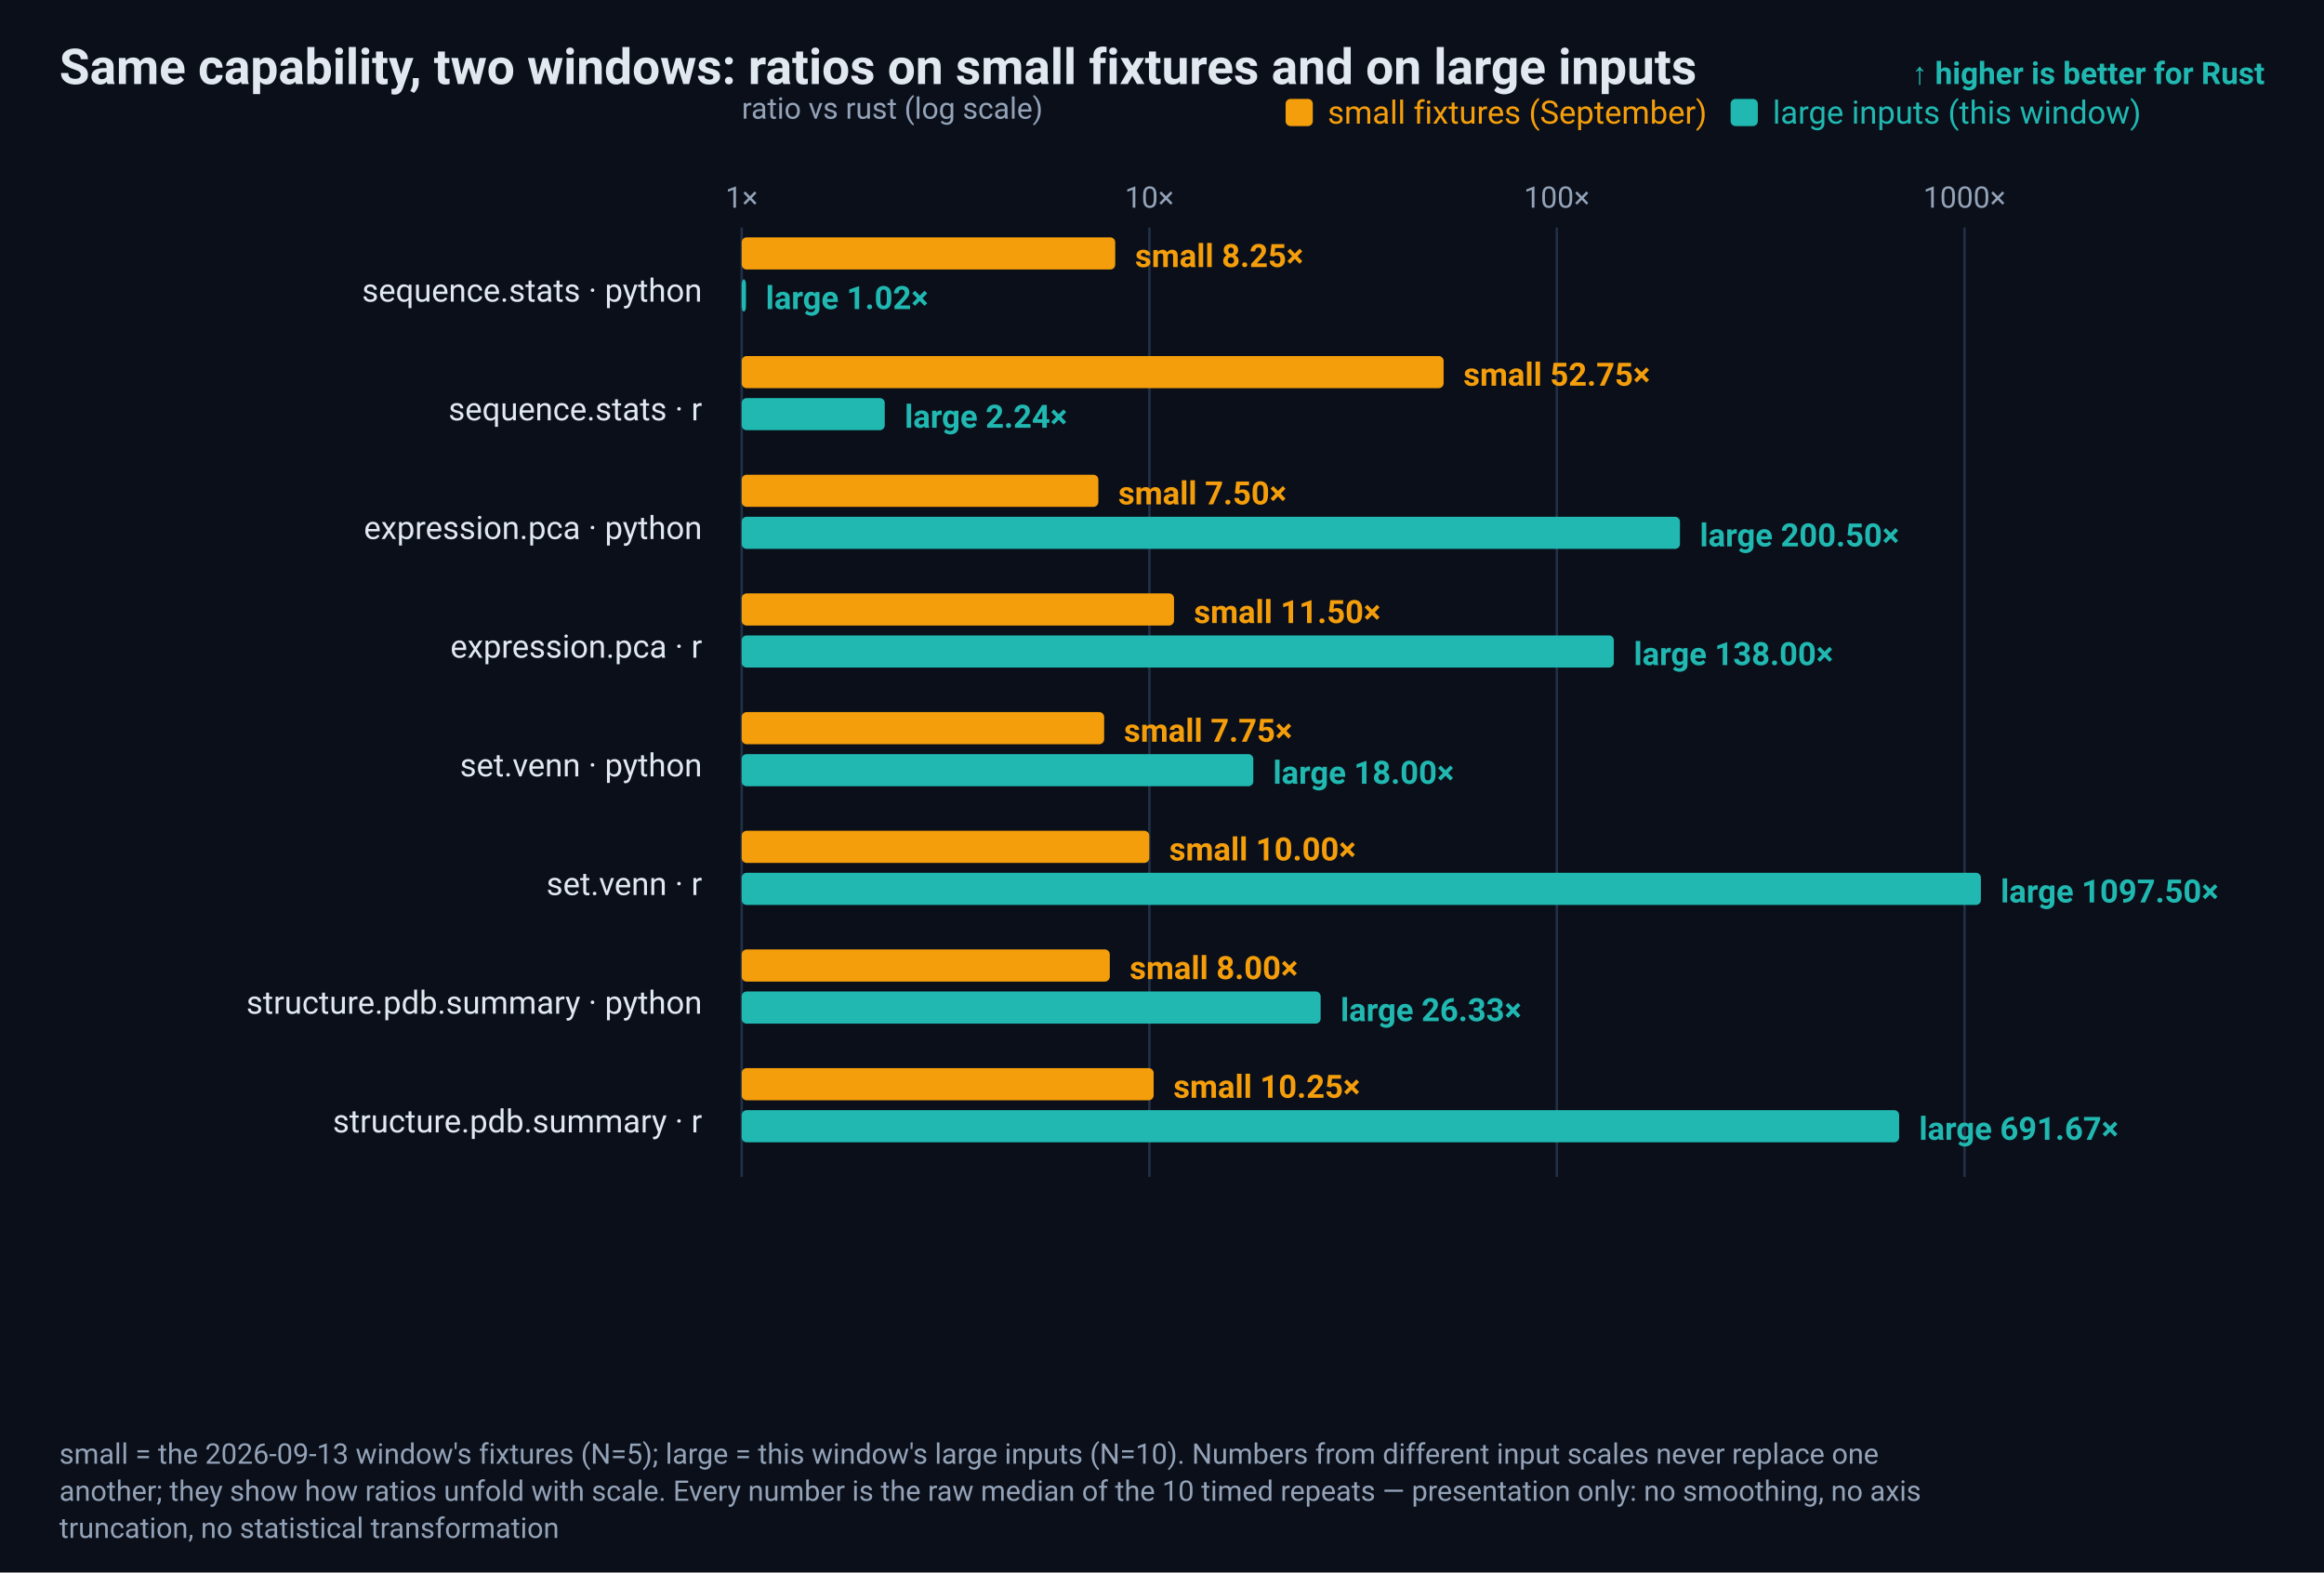
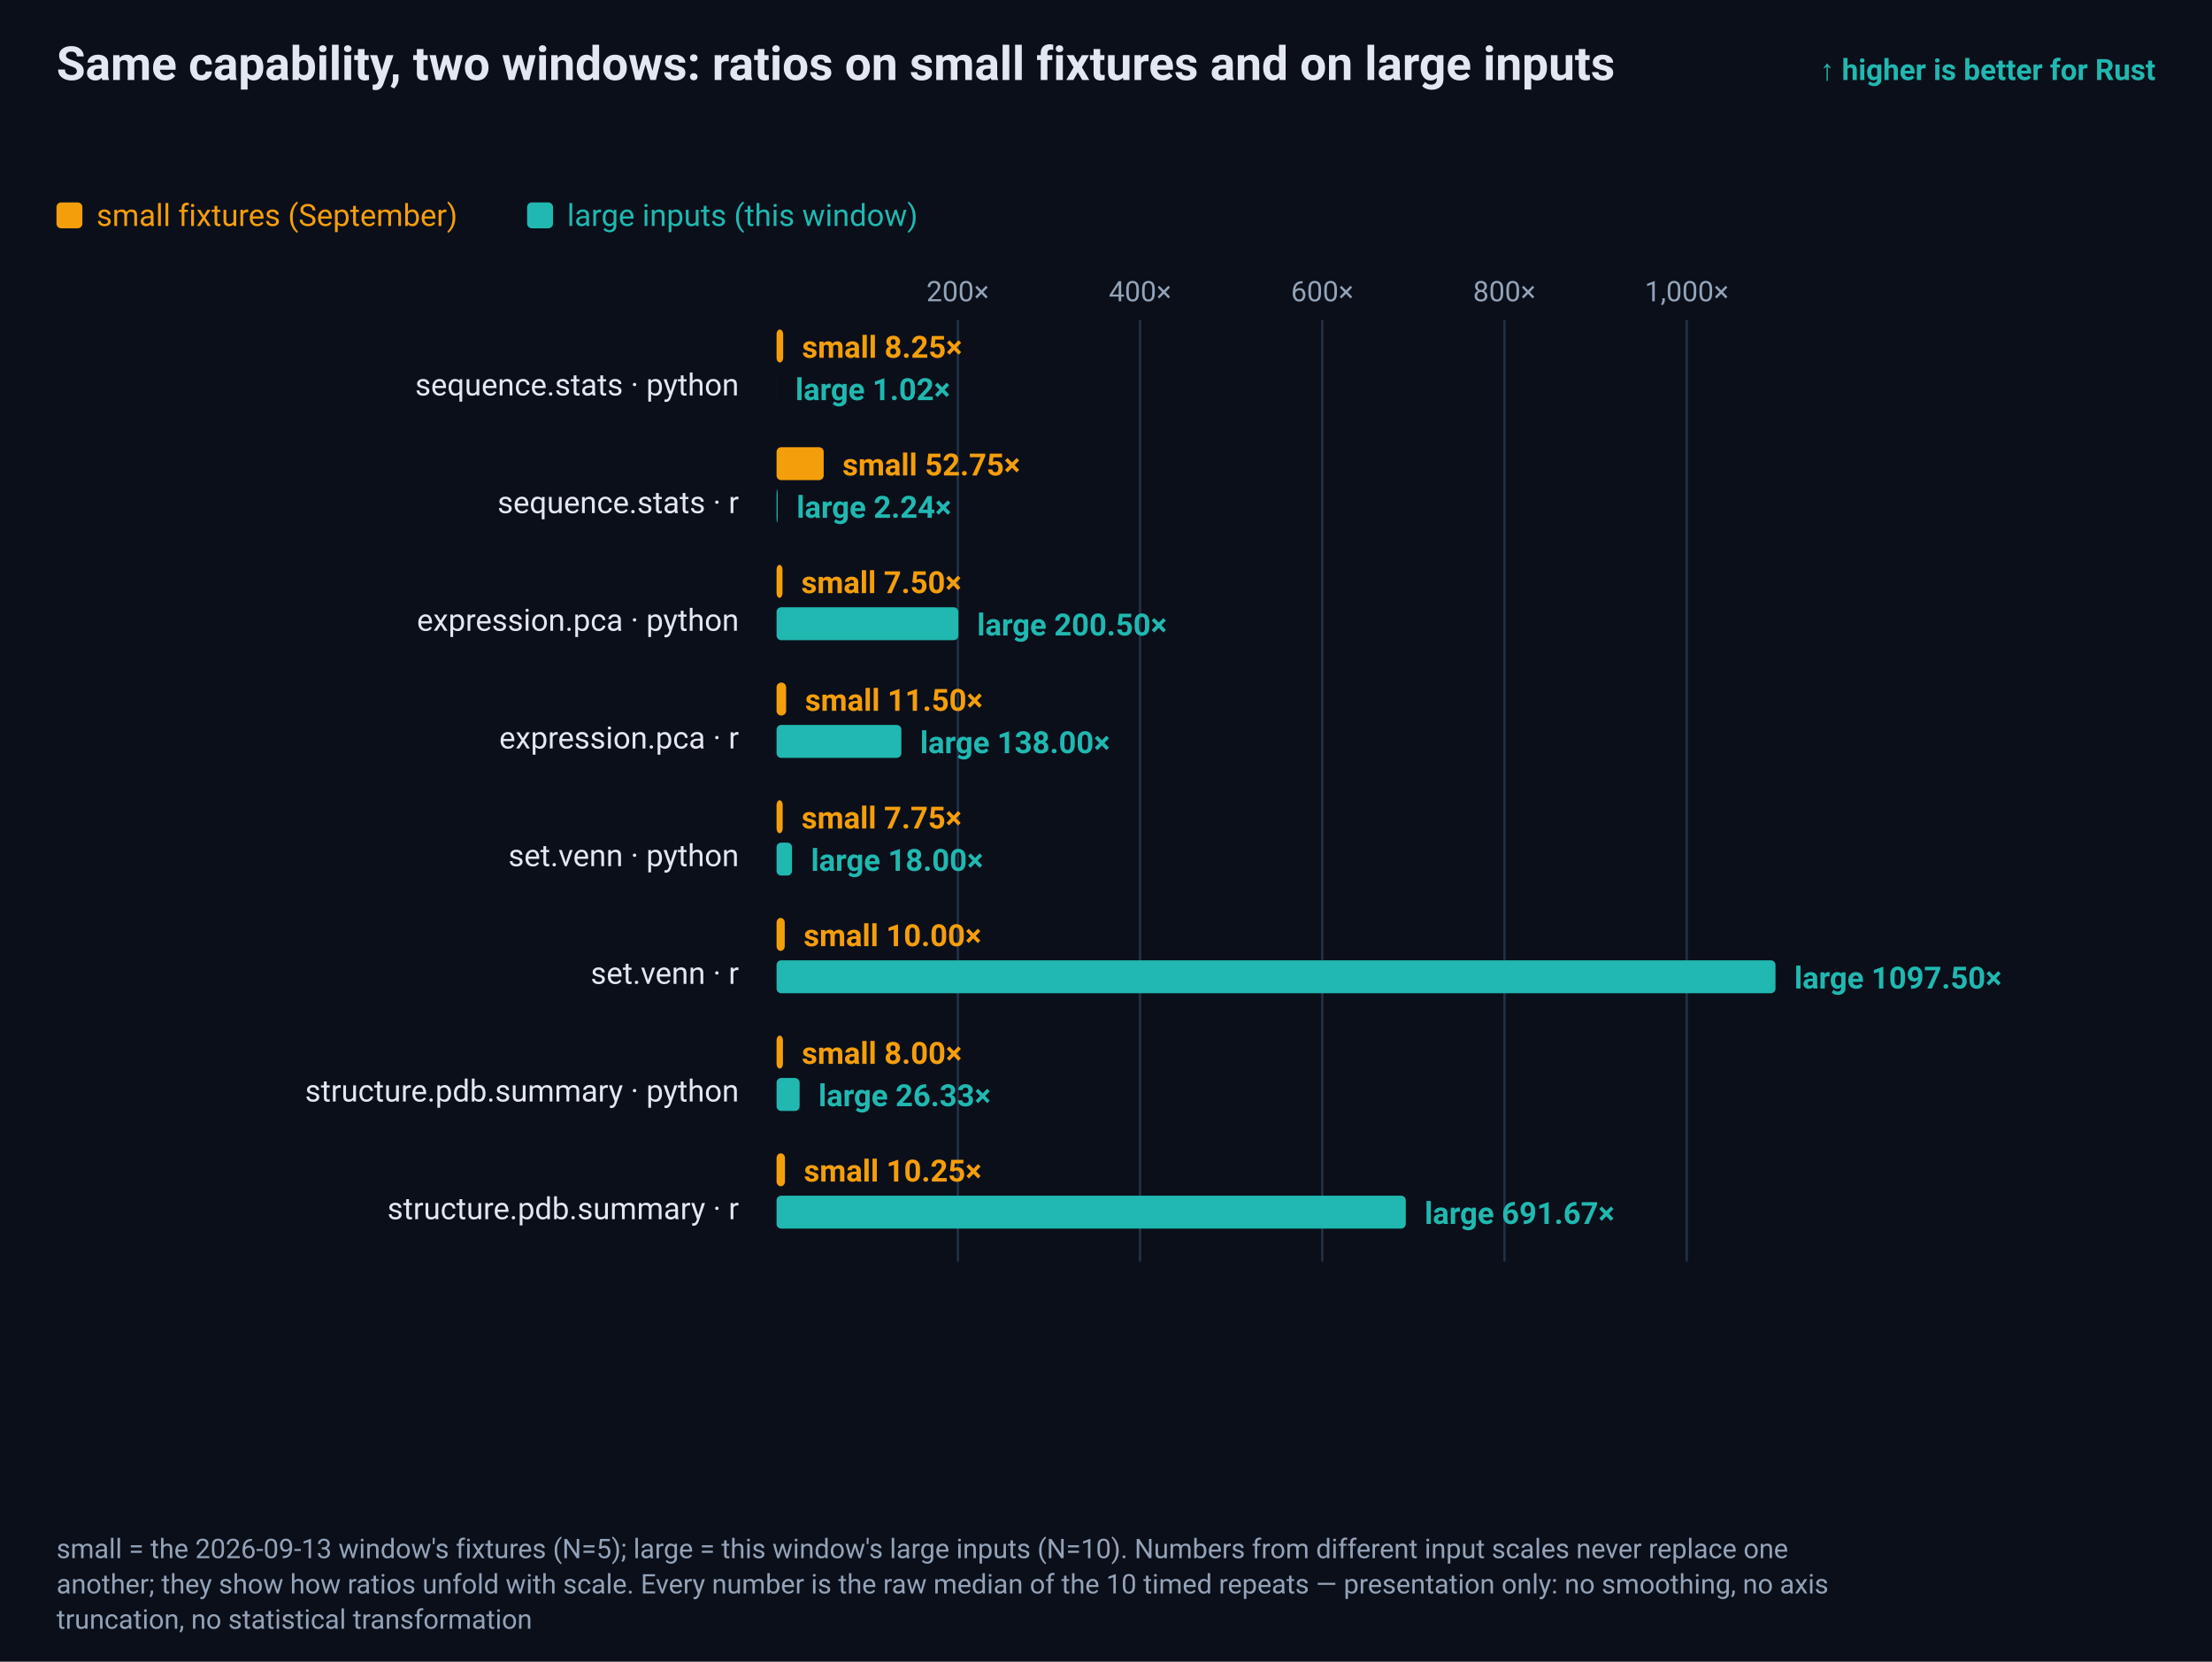
- <svg xmlns="http://www.w3.org/2000/svg" viewBox="0 0 940 636" width="940" height="636" role="img" aria-label="Same capability, two windows: ratios on small fixtures and on large inputs">
-   <rect width="940" height="636" fill="#0a0f1a" />
+ <svg xmlns="http://www.w3.org/2000/svg" viewBox="0 0 940 706" width="940" height="706" role="img" aria-label="Same capability, two windows: ratios on small fixtures and on large inputs">
+   <rect width="940" height="706" fill="#0a0f1a" />
  <text x="24" y="34" fill="#e2e8f0" font-family="-apple-system,BlinkMacSystemFont,'Segoe UI',Roboto,'Helvetica Neue',Arial,'Noto Sans SC',sans-serif" font-size="20" font-weight="600">Same capability, two windows: ratios on small fixtures and on large inputs</text>
  <text x="916" y="34" fill="#20B8B0" font-family="-apple-system,BlinkMacSystemFont,'Segoe UI',Roboto,'Helvetica Neue',Arial,'Noto Sans SC',sans-serif" font-size="12.5" font-weight="600" text-anchor="end">↑ higher is better for Rust</text>
-   <line x1="300.0" y1="92.0" x2="300.0" y2="476.0" stroke="#223046" stroke-width="1.0" opacity="1.0" />
-   <text x="300.0" y="84.0" fill="#94a3b8" font-family="-apple-system,BlinkMacSystemFont,'Segoe UI',Roboto,'Helvetica Neue',Arial,'Noto Sans SC',sans-serif" font-size="12" font-weight="400" text-anchor="middle">1×</text>
-   <line x1="464.9" y1="92.0" x2="464.9" y2="476.0" stroke="#223046" stroke-width="1.0" opacity="1.0" />
-   <text x="464.9" y="84.0" fill="#94a3b8" font-family="-apple-system,BlinkMacSystemFont,'Segoe UI',Roboto,'Helvetica Neue',Arial,'Noto Sans SC',sans-serif" font-size="12" font-weight="400" text-anchor="middle">10×</text>
-   <line x1="629.7" y1="92.0" x2="629.7" y2="476.0" stroke="#223046" stroke-width="1.0" opacity="1.0" />
-   <text x="629.7" y="84.0" fill="#94a3b8" font-family="-apple-system,BlinkMacSystemFont,'Segoe UI',Roboto,'Helvetica Neue',Arial,'Noto Sans SC',sans-serif" font-size="12" font-weight="400" text-anchor="middle">100×</text>
-   <line x1="794.6" y1="92.0" x2="794.6" y2="476.0" stroke="#223046" stroke-width="1.0" opacity="1.0" />
-   <text x="794.6" y="84.0" fill="#94a3b8" font-family="-apple-system,BlinkMacSystemFont,'Segoe UI',Roboto,'Helvetica Neue',Arial,'Noto Sans SC',sans-serif" font-size="12" font-weight="400" text-anchor="middle">1000×</text>
-   <text x="300.0" y="48.0" fill="#94a3b8" font-family="-apple-system,BlinkMacSystemFont,'Segoe UI',Roboto,'Helvetica Neue',Arial,'Noto Sans SC',sans-serif" font-size="12" font-weight="400" text-anchor="start">ratio vs rust (log scale)</text>
-   <rect x="520.00" y="40.00" width="11.00" height="11.00" rx="2" fill="#f59e0b" opacity="1.0" />
-   <text x="537.0" y="50.0" fill="#f59e0b" font-family="-apple-system,BlinkMacSystemFont,'Segoe UI',Roboto,'Helvetica Neue',Arial,'Noto Sans SC',sans-serif" font-size="13" font-weight="400" text-anchor="start">small fixtures (September)</text>
-   <rect x="700.00" y="40.00" width="11.00" height="11.00" rx="2" fill="#20B8B0" opacity="1.0" />
-   <text x="717.0" y="50.0" fill="#20B8B0" font-family="-apple-system,BlinkMacSystemFont,'Segoe UI',Roboto,'Helvetica Neue',Arial,'Noto Sans SC',sans-serif" font-size="13" font-weight="400" text-anchor="start">large inputs (this window)</text>
-   <text x="284.0" y="122.0" fill="#e2e8f0" font-family="-apple-system,BlinkMacSystemFont,'Segoe UI',Roboto,'Helvetica Neue',Arial,'Noto Sans SC',sans-serif" font-size="13" font-weight="400" text-anchor="end">sequence.stats · python</text>
-   <rect x="300.00" y="96.00" width="151.08" height="13.00" rx="2.0" fill="#f59e0b" opacity="1.0" />
-   <text x="459.1" y="108.0" fill="#f59e0b" font-family="-apple-system,BlinkMacSystemFont,'Segoe UI',Roboto,'Helvetica Neue',Arial,'Noto Sans SC',sans-serif" font-size="13" font-weight="600" text-anchor="start">small 8.25×</text>
-   <rect x="300.00" y="113.00" width="1.73" height="13.00" rx="2.0" fill="#20B8B0" opacity="1.0" />
-   <text x="309.7" y="125.0" fill="#20B8B0" font-family="-apple-system,BlinkMacSystemFont,'Segoe UI',Roboto,'Helvetica Neue',Arial,'Noto Sans SC',sans-serif" font-size="13" font-weight="600" text-anchor="start">large 1.02×</text>
-   <text x="284.0" y="170.0" fill="#e2e8f0" font-family="-apple-system,BlinkMacSystemFont,'Segoe UI',Roboto,'Helvetica Neue',Arial,'Noto Sans SC',sans-serif" font-size="13" font-weight="400" text-anchor="end">sequence.stats · r</text>
-   <rect x="300.00" y="144.00" width="283.91" height="13.00" rx="2.0" fill="#f59e0b" opacity="1.0" />
-   <text x="591.9" y="156.0" fill="#f59e0b" font-family="-apple-system,BlinkMacSystemFont,'Segoe UI',Roboto,'Helvetica Neue',Arial,'Noto Sans SC',sans-serif" font-size="13" font-weight="600" text-anchor="start">small 52.75×</text>
-   <rect x="300.00" y="161.00" width="57.86" height="13.00" rx="2.0" fill="#20B8B0" opacity="1.0" />
-   <text x="365.9" y="173.0" fill="#20B8B0" font-family="-apple-system,BlinkMacSystemFont,'Segoe UI',Roboto,'Helvetica Neue',Arial,'Noto Sans SC',sans-serif" font-size="13" font-weight="600" text-anchor="start">large 2.24×</text>
-   <text x="284.0" y="218.0" fill="#e2e8f0" font-family="-apple-system,BlinkMacSystemFont,'Segoe UI',Roboto,'Helvetica Neue',Arial,'Noto Sans SC',sans-serif" font-size="13" font-weight="400" text-anchor="end">expression.pca · python</text>
-   <rect x="300.00" y="192.00" width="144.26" height="13.00" rx="2.0" fill="#f59e0b" opacity="1.0" />
-   <text x="452.3" y="204.0" fill="#f59e0b" font-family="-apple-system,BlinkMacSystemFont,'Segoe UI',Roboto,'Helvetica Neue',Arial,'Noto Sans SC',sans-serif" font-size="13" font-weight="600" text-anchor="start">small 7.50×</text>
-   <rect x="300.00" y="209.00" width="379.51" height="13.00" rx="2.0" fill="#20B8B0" opacity="1.0" />
-   <text x="687.5" y="221.0" fill="#20B8B0" font-family="-apple-system,BlinkMacSystemFont,'Segoe UI',Roboto,'Helvetica Neue',Arial,'Noto Sans SC',sans-serif" font-size="13" font-weight="600" text-anchor="start">large 200.50×</text>
-   <text x="284.0" y="266.0" fill="#e2e8f0" font-family="-apple-system,BlinkMacSystemFont,'Segoe UI',Roboto,'Helvetica Neue',Arial,'Noto Sans SC',sans-serif" font-size="13" font-weight="400" text-anchor="end">expression.pca · r</text>
-   <rect x="300.00" y="240.00" width="174.86" height="13.00" rx="2.0" fill="#f59e0b" opacity="1.0" />
-   <text x="482.9" y="252.0" fill="#f59e0b" font-family="-apple-system,BlinkMacSystemFont,'Segoe UI',Roboto,'Helvetica Neue',Arial,'Noto Sans SC',sans-serif" font-size="13" font-weight="600" text-anchor="start">small 11.50×</text>
-   <rect x="300.00" y="257.00" width="352.76" height="13.00" rx="2.0" fill="#20B8B0" opacity="1.0" />
-   <text x="660.8" y="269.0" fill="#20B8B0" font-family="-apple-system,BlinkMacSystemFont,'Segoe UI',Roboto,'Helvetica Neue',Arial,'Noto Sans SC',sans-serif" font-size="13" font-weight="600" text-anchor="start">large 138.00×</text>
-   <text x="284.0" y="314.0" fill="#e2e8f0" font-family="-apple-system,BlinkMacSystemFont,'Segoe UI',Roboto,'Helvetica Neue',Arial,'Noto Sans SC',sans-serif" font-size="13" font-weight="400" text-anchor="end">set.venn · python</text>
-   <rect x="300.00" y="288.00" width="146.60" height="13.00" rx="2.0" fill="#f59e0b" opacity="1.0" />
-   <text x="454.6" y="300.0" fill="#f59e0b" font-family="-apple-system,BlinkMacSystemFont,'Segoe UI',Roboto,'Helvetica Neue',Arial,'Noto Sans SC',sans-serif" font-size="13" font-weight="600" text-anchor="start">small 7.75×</text>
-   <rect x="300.00" y="305.00" width="206.93" height="13.00" rx="2.0" fill="#20B8B0" opacity="1.0" />
-   <text x="514.9" y="317.0" fill="#20B8B0" font-family="-apple-system,BlinkMacSystemFont,'Segoe UI',Roboto,'Helvetica Neue',Arial,'Noto Sans SC',sans-serif" font-size="13" font-weight="600" text-anchor="start">large 18.00×</text>
-   <text x="284.0" y="362.0" fill="#e2e8f0" font-family="-apple-system,BlinkMacSystemFont,'Segoe UI',Roboto,'Helvetica Neue',Arial,'Noto Sans SC',sans-serif" font-size="13" font-weight="400" text-anchor="end">set.venn · r</text>
-   <rect x="300.00" y="336.00" width="164.85" height="13.00" rx="2.0" fill="#f59e0b" opacity="1.0" />
-   <text x="472.9" y="348.0" fill="#f59e0b" font-family="-apple-system,BlinkMacSystemFont,'Segoe UI',Roboto,'Helvetica Neue',Arial,'Noto Sans SC',sans-serif" font-size="13" font-weight="600" text-anchor="start">small 10.00×</text>
-   <rect x="300.00" y="353.00" width="501.22" height="13.00" rx="2.0" fill="#20B8B0" opacity="1.0" />
-   <text x="809.2" y="365.0" fill="#20B8B0" font-family="-apple-system,BlinkMacSystemFont,'Segoe UI',Roboto,'Helvetica Neue',Arial,'Noto Sans SC',sans-serif" font-size="13" font-weight="600" text-anchor="start">large 1097.50×</text>
-   <text x="284.0" y="410.0" fill="#e2e8f0" font-family="-apple-system,BlinkMacSystemFont,'Segoe UI',Roboto,'Helvetica Neue',Arial,'Noto Sans SC',sans-serif" font-size="13" font-weight="400" text-anchor="end">structure.pdb.summary · python</text>
-   <rect x="300.00" y="384.00" width="148.88" height="13.00" rx="2.0" fill="#f59e0b" opacity="1.0" />
-   <text x="456.9" y="396.0" fill="#f59e0b" font-family="-apple-system,BlinkMacSystemFont,'Segoe UI',Roboto,'Helvetica Neue',Arial,'Noto Sans SC',sans-serif" font-size="13" font-weight="600" text-anchor="start">small 8.00×</text>
-   <rect x="300.00" y="401.00" width="234.17" height="13.00" rx="2.0" fill="#20B8B0" opacity="1.0" />
-   <text x="542.2" y="413.0" fill="#20B8B0" font-family="-apple-system,BlinkMacSystemFont,'Segoe UI',Roboto,'Helvetica Neue',Arial,'Noto Sans SC',sans-serif" font-size="13" font-weight="600" text-anchor="start">large 26.33×</text>
-   <text x="284.0" y="458.0" fill="#e2e8f0" font-family="-apple-system,BlinkMacSystemFont,'Segoe UI',Roboto,'Helvetica Neue',Arial,'Noto Sans SC',sans-serif" font-size="13" font-weight="400" text-anchor="end">structure.pdb.summary · r</text>
-   <rect x="300.00" y="432.00" width="166.62" height="13.00" rx="2.0" fill="#f59e0b" opacity="1.0" />
-   <text x="474.6" y="444.0" fill="#f59e0b" font-family="-apple-system,BlinkMacSystemFont,'Segoe UI',Roboto,'Helvetica Neue',Arial,'Noto Sans SC',sans-serif" font-size="13" font-weight="600" text-anchor="start">small 10.25×</text>
-   <rect x="300.00" y="449.00" width="468.16" height="13.00" rx="2.0" fill="#20B8B0" opacity="1.0" />
-   <text x="776.2" y="461.0" fill="#20B8B0" font-family="-apple-system,BlinkMacSystemFont,'Segoe UI',Roboto,'Helvetica Neue',Arial,'Noto Sans SC',sans-serif" font-size="13" font-weight="600" text-anchor="start">large 691.67×</text>
-   <text x="24" y="592" fill="#94a3b8" font-family="-apple-system,BlinkMacSystemFont,'Segoe UI',Roboto,'Helvetica Neue',Arial,'Noto Sans SC',sans-serif" font-size="11.5">small = the 2026-09-13 window's fixtures (N=5); large = this window's large inputs (N=10). Numbers from different input scales never replace one</text>
-   <text x="24" y="607" fill="#94a3b8" font-family="-apple-system,BlinkMacSystemFont,'Segoe UI',Roboto,'Helvetica Neue',Arial,'Noto Sans SC',sans-serif" font-size="11.5">another; they show how ratios unfold with scale. Every number is the raw median of the 10 timed repeats — presentation only: no smoothing, no axis</text>
-   <text x="24" y="622" fill="#94a3b8" font-family="-apple-system,BlinkMacSystemFont,'Segoe UI',Roboto,'Helvetica Neue',Arial,'Noto Sans SC',sans-serif" font-size="11.5">truncation, no statistical transformation</text>
+   <rect x="24.00" y="86.00" width="11.00" height="11.00" rx="2" fill="#f59e0b" opacity="1.0" />
+   <text x="41.0" y="96.0" fill="#f59e0b" font-family="-apple-system,BlinkMacSystemFont,'Segoe UI',Roboto,'Helvetica Neue',Arial,'Noto Sans SC',sans-serif" font-size="13" font-weight="400" text-anchor="start">small fixtures (September)</text>
+   <rect x="224.00" y="86.00" width="11.00" height="11.00" rx="2" fill="#20B8B0" opacity="1.0" />
+   <text x="241.0" y="96.0" fill="#20B8B0" font-family="-apple-system,BlinkMacSystemFont,'Segoe UI',Roboto,'Helvetica Neue',Arial,'Noto Sans SC',sans-serif" font-size="13" font-weight="400" text-anchor="start">large inputs (this window)</text>
+   <line x1="407.04" y1="136.00" x2="407.04" y2="536.00" stroke="#223046" stroke-width="1.0" opacity="1.0" />
+   <text x="407.0" y="128.0" fill="#94a3b8" font-family="-apple-system,BlinkMacSystemFont,'Segoe UI',Roboto,'Helvetica Neue',Arial,'Noto Sans SC',sans-serif" font-size="12" font-weight="400" text-anchor="middle">200×</text>
+   <line x1="484.47" y1="136.00" x2="484.47" y2="536.00" stroke="#223046" stroke-width="1.0" opacity="1.0" />
+   <text x="484.5" y="128.0" fill="#94a3b8" font-family="-apple-system,BlinkMacSystemFont,'Segoe UI',Roboto,'Helvetica Neue',Arial,'Noto Sans SC',sans-serif" font-size="12" font-weight="400" text-anchor="middle">400×</text>
+   <line x1="561.90" y1="136.00" x2="561.90" y2="536.00" stroke="#223046" stroke-width="1.0" opacity="1.0" />
+   <text x="561.9" y="128.0" fill="#94a3b8" font-family="-apple-system,BlinkMacSystemFont,'Segoe UI',Roboto,'Helvetica Neue',Arial,'Noto Sans SC',sans-serif" font-size="12" font-weight="400" text-anchor="middle">600×</text>
+   <line x1="639.33" y1="136.00" x2="639.33" y2="536.00" stroke="#223046" stroke-width="1.0" opacity="1.0" />
+   <text x="639.3" y="128.0" fill="#94a3b8" font-family="-apple-system,BlinkMacSystemFont,'Segoe UI',Roboto,'Helvetica Neue',Arial,'Noto Sans SC',sans-serif" font-size="12" font-weight="400" text-anchor="middle">800×</text>
+   <line x1="716.76" y1="136.00" x2="716.76" y2="536.00" stroke="#223046" stroke-width="1.0" opacity="1.0" />
+   <text x="716.8" y="128.0" fill="#94a3b8" font-family="-apple-system,BlinkMacSystemFont,'Segoe UI',Roboto,'Helvetica Neue',Arial,'Noto Sans SC',sans-serif" font-size="12" font-weight="400" text-anchor="middle">1,000×</text>
+   <text x="314.0" y="168.0" fill="#e2e8f0" font-family="-apple-system,BlinkMacSystemFont,'Segoe UI',Roboto,'Helvetica Neue',Arial,'Noto Sans SC',sans-serif" font-size="13" font-weight="400" text-anchor="end">sequence.stats · python</text>
+   <rect x="330.00" y="140.00" width="2.81" height="14.00" rx="2" fill="#f59e0b" opacity="1.0" />
+   <text x="340.8" y="152.0" fill="#f59e0b" font-family="-apple-system,BlinkMacSystemFont,'Segoe UI',Roboto,'Helvetica Neue',Arial,'Noto Sans SC',sans-serif" font-size="13" font-weight="600" text-anchor="start">small 8.25×</text>
+   <rect x="330.00" y="158.00" width="0.01" height="14.00" rx="2" fill="#20B8B0" opacity="1.0" />
+   <text x="338.0" y="170.0" fill="#20B8B0" font-family="-apple-system,BlinkMacSystemFont,'Segoe UI',Roboto,'Helvetica Neue',Arial,'Noto Sans SC',sans-serif" font-size="13" font-weight="600" text-anchor="start">large 1.02×</text>
+   <text x="314.0" y="218.0" fill="#e2e8f0" font-family="-apple-system,BlinkMacSystemFont,'Segoe UI',Roboto,'Helvetica Neue',Arial,'Noto Sans SC',sans-serif" font-size="13" font-weight="400" text-anchor="end">sequence.stats · r</text>
+   <rect x="330.00" y="190.00" width="20.03" height="14.00" rx="2" fill="#f59e0b" opacity="1.0" />
+   <text x="358.0" y="202.0" fill="#f59e0b" font-family="-apple-system,BlinkMacSystemFont,'Segoe UI',Roboto,'Helvetica Neue',Arial,'Noto Sans SC',sans-serif" font-size="13" font-weight="600" text-anchor="start">small 52.75×</text>
+   <rect x="330.00" y="208.00" width="0.48" height="14.00" rx="2" fill="#20B8B0" opacity="1.0" />
+   <text x="338.5" y="220.0" fill="#20B8B0" font-family="-apple-system,BlinkMacSystemFont,'Segoe UI',Roboto,'Helvetica Neue',Arial,'Noto Sans SC',sans-serif" font-size="13" font-weight="600" text-anchor="start">large 2.24×</text>
+   <text x="314.0" y="268.0" fill="#e2e8f0" font-family="-apple-system,BlinkMacSystemFont,'Segoe UI',Roboto,'Helvetica Neue',Arial,'Noto Sans SC',sans-serif" font-size="13" font-weight="400" text-anchor="end">expression.pca · python</text>
+   <rect x="330.00" y="240.00" width="2.52" height="14.00" rx="2" fill="#f59e0b" opacity="1.0" />
+   <text x="340.5" y="252.0" fill="#f59e0b" font-family="-apple-system,BlinkMacSystemFont,'Segoe UI',Roboto,'Helvetica Neue',Arial,'Noto Sans SC',sans-serif" font-size="13" font-weight="600" text-anchor="start">small 7.50×</text>
+   <rect x="330.00" y="258.00" width="77.24" height="14.00" rx="2" fill="#20B8B0" opacity="1.0" />
+   <text x="415.2" y="270.0" fill="#20B8B0" font-family="-apple-system,BlinkMacSystemFont,'Segoe UI',Roboto,'Helvetica Neue',Arial,'Noto Sans SC',sans-serif" font-size="13" font-weight="600" text-anchor="start">large 200.50×</text>
+   <text x="314.0" y="318.0" fill="#e2e8f0" font-family="-apple-system,BlinkMacSystemFont,'Segoe UI',Roboto,'Helvetica Neue',Arial,'Noto Sans SC',sans-serif" font-size="13" font-weight="400" text-anchor="end">expression.pca · r</text>
+   <rect x="330.00" y="290.00" width="4.07" height="14.00" rx="2" fill="#f59e0b" opacity="1.0" />
+   <text x="342.1" y="302.0" fill="#f59e0b" font-family="-apple-system,BlinkMacSystemFont,'Segoe UI',Roboto,'Helvetica Neue',Arial,'Noto Sans SC',sans-serif" font-size="13" font-weight="600" text-anchor="start">small 11.50×</text>
+   <rect x="330.00" y="308.00" width="53.04" height="14.00" rx="2" fill="#20B8B0" opacity="1.0" />
+   <text x="391.0" y="320.0" fill="#20B8B0" font-family="-apple-system,BlinkMacSystemFont,'Segoe UI',Roboto,'Helvetica Neue',Arial,'Noto Sans SC',sans-serif" font-size="13" font-weight="600" text-anchor="start">large 138.00×</text>
+   <text x="314.0" y="368.0" fill="#e2e8f0" font-family="-apple-system,BlinkMacSystemFont,'Segoe UI',Roboto,'Helvetica Neue',Arial,'Noto Sans SC',sans-serif" font-size="13" font-weight="400" text-anchor="end">set.venn · python</text>
+   <rect x="330.00" y="340.00" width="2.61" height="14.00" rx="2" fill="#f59e0b" opacity="1.0" />
+   <text x="340.6" y="352.0" fill="#f59e0b" font-family="-apple-system,BlinkMacSystemFont,'Segoe UI',Roboto,'Helvetica Neue',Arial,'Noto Sans SC',sans-serif" font-size="13" font-weight="600" text-anchor="start">small 7.75×</text>
+   <rect x="330.00" y="358.00" width="6.58" height="14.00" rx="2" fill="#20B8B0" opacity="1.0" />
+   <text x="344.6" y="370.0" fill="#20B8B0" font-family="-apple-system,BlinkMacSystemFont,'Segoe UI',Roboto,'Helvetica Neue',Arial,'Noto Sans SC',sans-serif" font-size="13" font-weight="600" text-anchor="start">large 18.00×</text>
+   <text x="314.0" y="418.0" fill="#e2e8f0" font-family="-apple-system,BlinkMacSystemFont,'Segoe UI',Roboto,'Helvetica Neue',Arial,'Noto Sans SC',sans-serif" font-size="13" font-weight="400" text-anchor="end">set.venn · r</text>
+   <rect x="330.00" y="390.00" width="3.48" height="14.00" rx="2" fill="#f59e0b" opacity="1.0" />
+   <text x="341.5" y="402.0" fill="#f59e0b" font-family="-apple-system,BlinkMacSystemFont,'Segoe UI',Roboto,'Helvetica Neue',Arial,'Noto Sans SC',sans-serif" font-size="13" font-weight="600" text-anchor="start">small 10.00×</text>
+   <rect x="330.00" y="408.00" width="424.51" height="14.00" rx="2" fill="#20B8B0" opacity="1.0" />
+   <text x="762.5" y="420.0" fill="#20B8B0" font-family="-apple-system,BlinkMacSystemFont,'Segoe UI',Roboto,'Helvetica Neue',Arial,'Noto Sans SC',sans-serif" font-size="13" font-weight="600" text-anchor="start">large 1097.50×</text>
+   <text x="314.0" y="468.0" fill="#e2e8f0" font-family="-apple-system,BlinkMacSystemFont,'Segoe UI',Roboto,'Helvetica Neue',Arial,'Noto Sans SC',sans-serif" font-size="13" font-weight="400" text-anchor="end">structure.pdb.summary · python</text>
+   <rect x="330.00" y="440.00" width="2.71" height="14.00" rx="2" fill="#f59e0b" opacity="1.0" />
+   <text x="340.7" y="452.0" fill="#f59e0b" font-family="-apple-system,BlinkMacSystemFont,'Segoe UI',Roboto,'Helvetica Neue',Arial,'Noto Sans SC',sans-serif" font-size="13" font-weight="600" text-anchor="start">small 8.00×</text>
+   <rect x="330.00" y="458.00" width="9.81" height="14.00" rx="2" fill="#20B8B0" opacity="1.0" />
+   <text x="347.8" y="470.0" fill="#20B8B0" font-family="-apple-system,BlinkMacSystemFont,'Segoe UI',Roboto,'Helvetica Neue',Arial,'Noto Sans SC',sans-serif" font-size="13" font-weight="600" text-anchor="start">large 26.33×</text>
+   <text x="314.0" y="518.0" fill="#e2e8f0" font-family="-apple-system,BlinkMacSystemFont,'Segoe UI',Roboto,'Helvetica Neue',Arial,'Noto Sans SC',sans-serif" font-size="13" font-weight="400" text-anchor="end">structure.pdb.summary · r</text>
+   <rect x="330.00" y="490.00" width="3.58" height="14.00" rx="2" fill="#f59e0b" opacity="1.0" />
+   <text x="341.6" y="502.0" fill="#f59e0b" font-family="-apple-system,BlinkMacSystemFont,'Segoe UI',Roboto,'Helvetica Neue',Arial,'Noto Sans SC',sans-serif" font-size="13" font-weight="600" text-anchor="start">small 10.25×</text>
+   <rect x="330.00" y="508.00" width="267.39" height="14.00" rx="2" fill="#20B8B0" opacity="1.0" />
+   <text x="605.4" y="520.0" fill="#20B8B0" font-family="-apple-system,BlinkMacSystemFont,'Segoe UI',Roboto,'Helvetica Neue',Arial,'Noto Sans SC',sans-serif" font-size="13" font-weight="600" text-anchor="start">large 691.67×</text>
+   <text x="24" y="662" fill="#94a3b8" font-family="-apple-system,BlinkMacSystemFont,'Segoe UI',Roboto,'Helvetica Neue',Arial,'Noto Sans SC',sans-serif" font-size="11.5">small = the 2026-09-13 window's fixtures (N=5); large = this window's large inputs (N=10). Numbers from different input scales never replace one</text>
+   <text x="24" y="677" fill="#94a3b8" font-family="-apple-system,BlinkMacSystemFont,'Segoe UI',Roboto,'Helvetica Neue',Arial,'Noto Sans SC',sans-serif" font-size="11.5">another; they show how ratios unfold with scale. Every number is the raw median of the 10 timed repeats — presentation only: no smoothing, no axis</text>
+   <text x="24" y="692" fill="#94a3b8" font-family="-apple-system,BlinkMacSystemFont,'Segoe UI',Roboto,'Helvetica Neue',Arial,'Noto Sans SC',sans-serif" font-size="11.5">truncation, no statistical transformation</text>
</svg>
